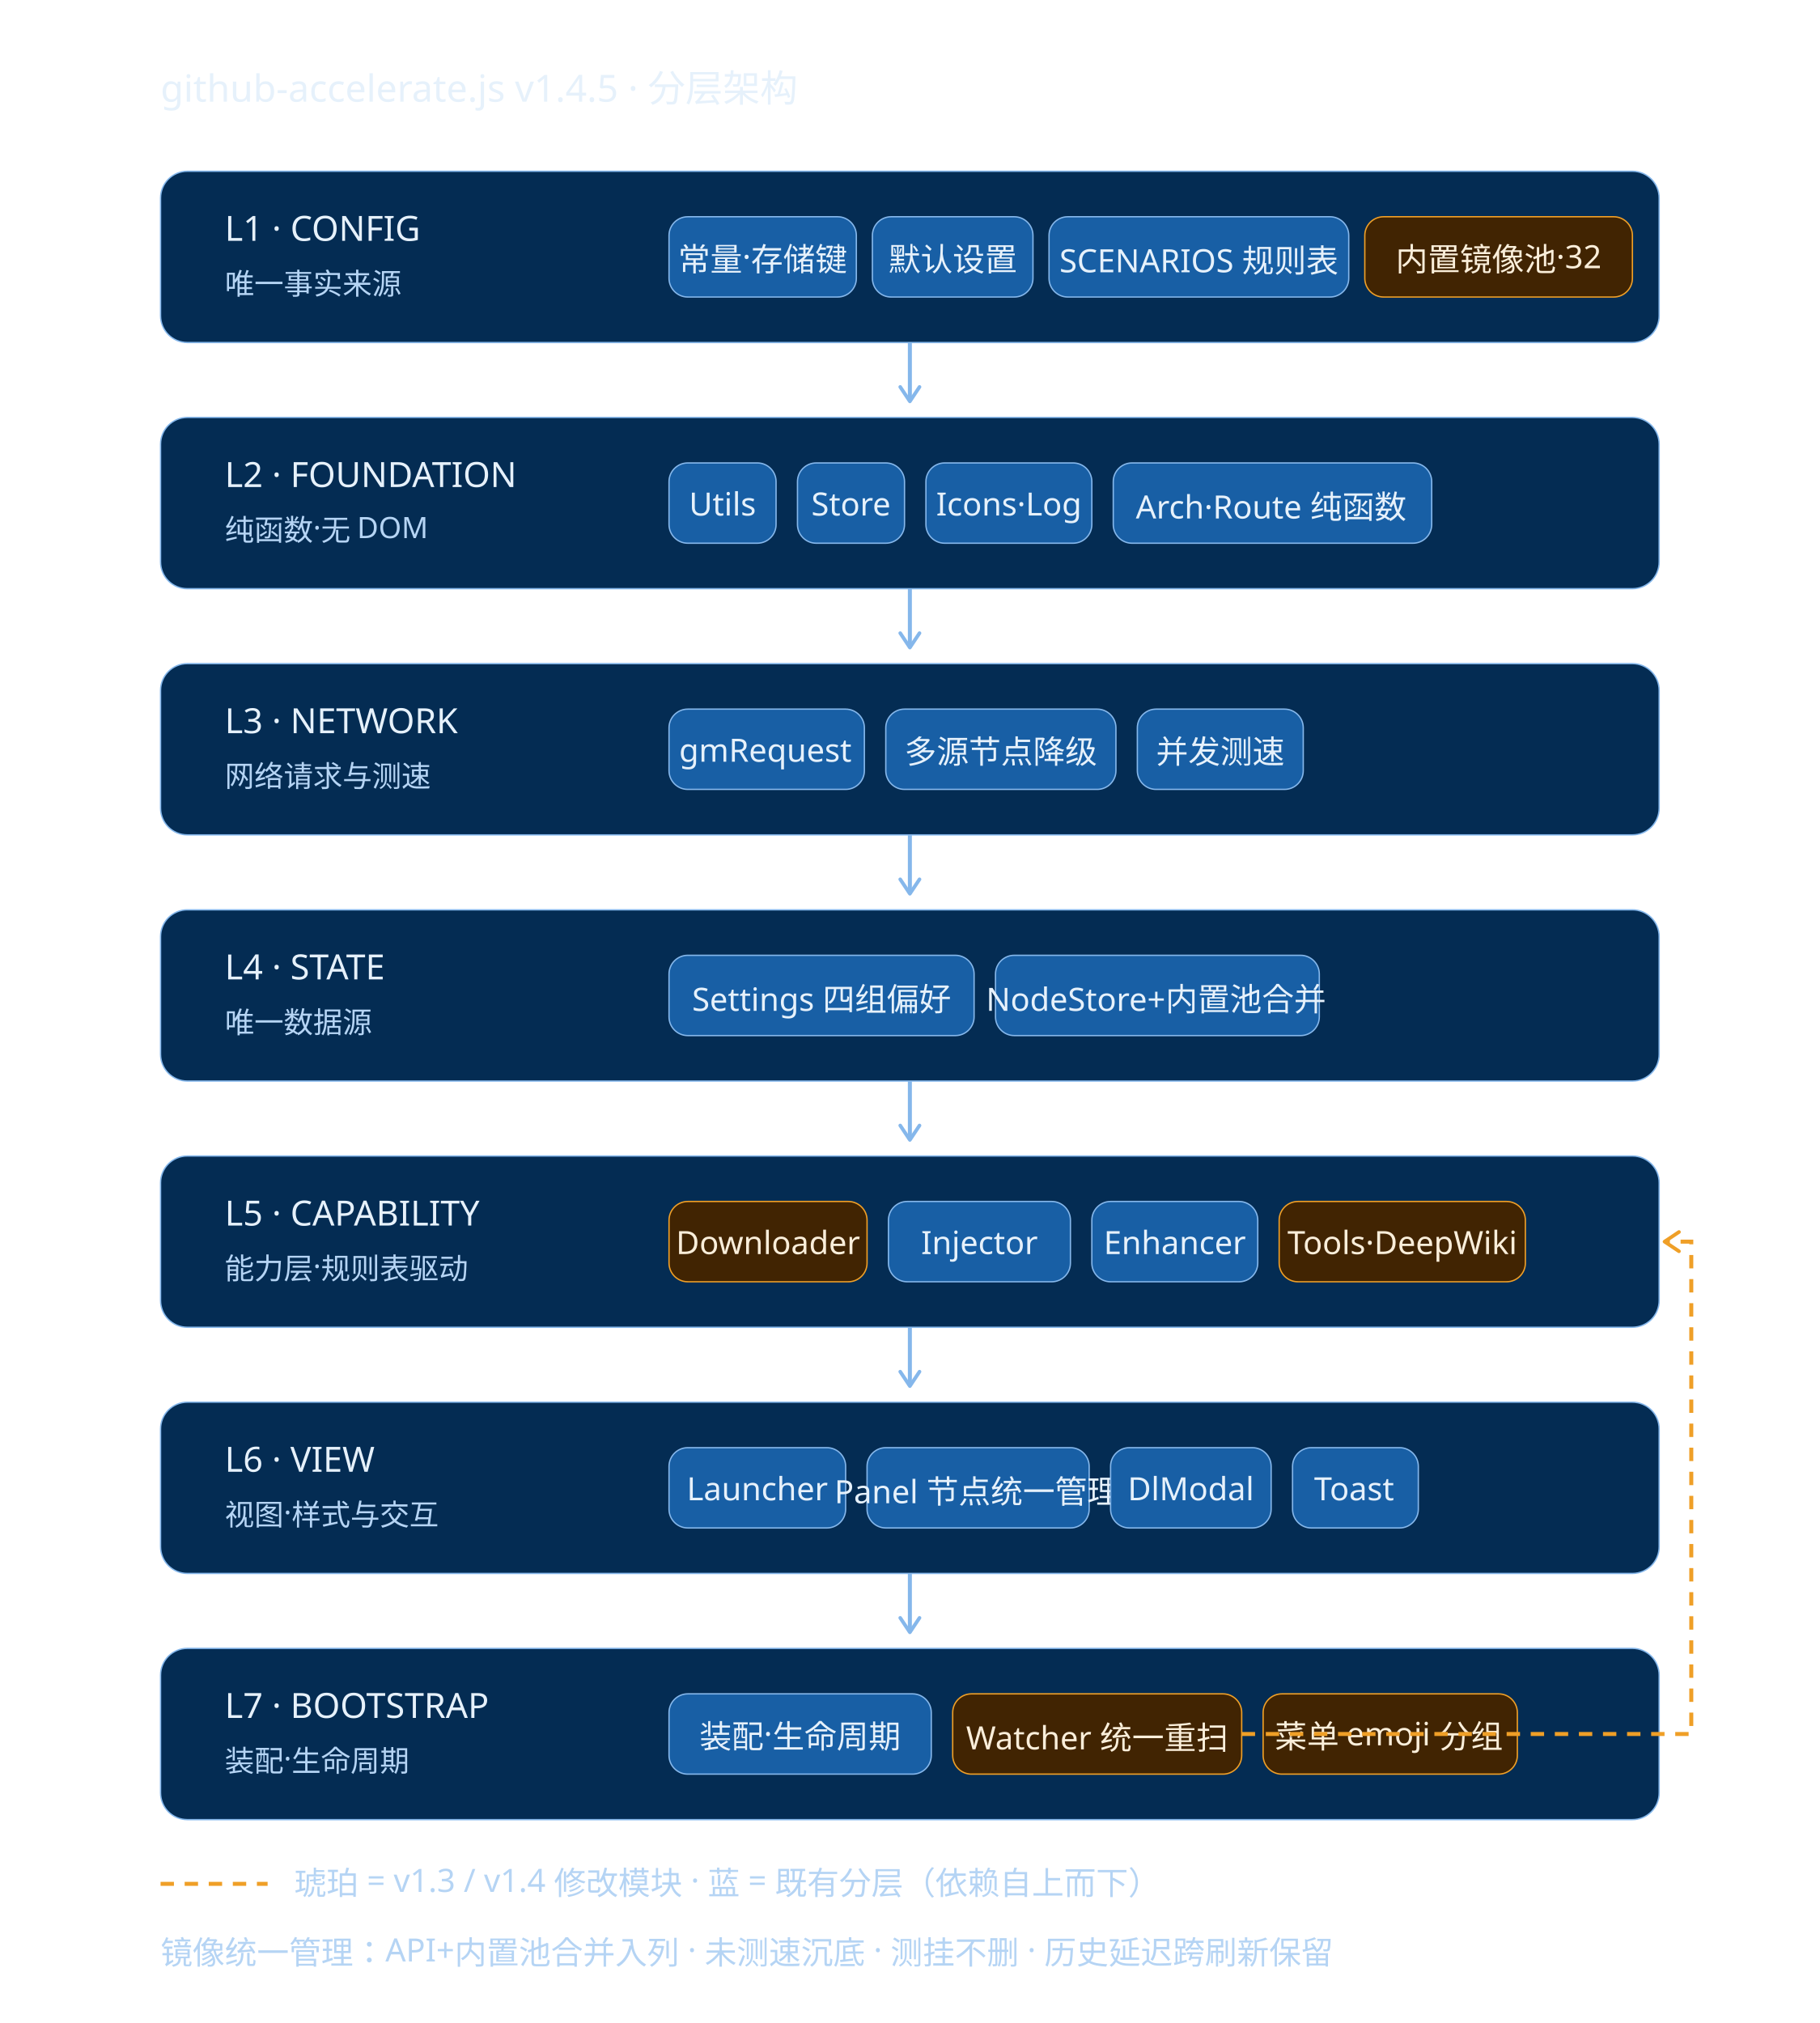
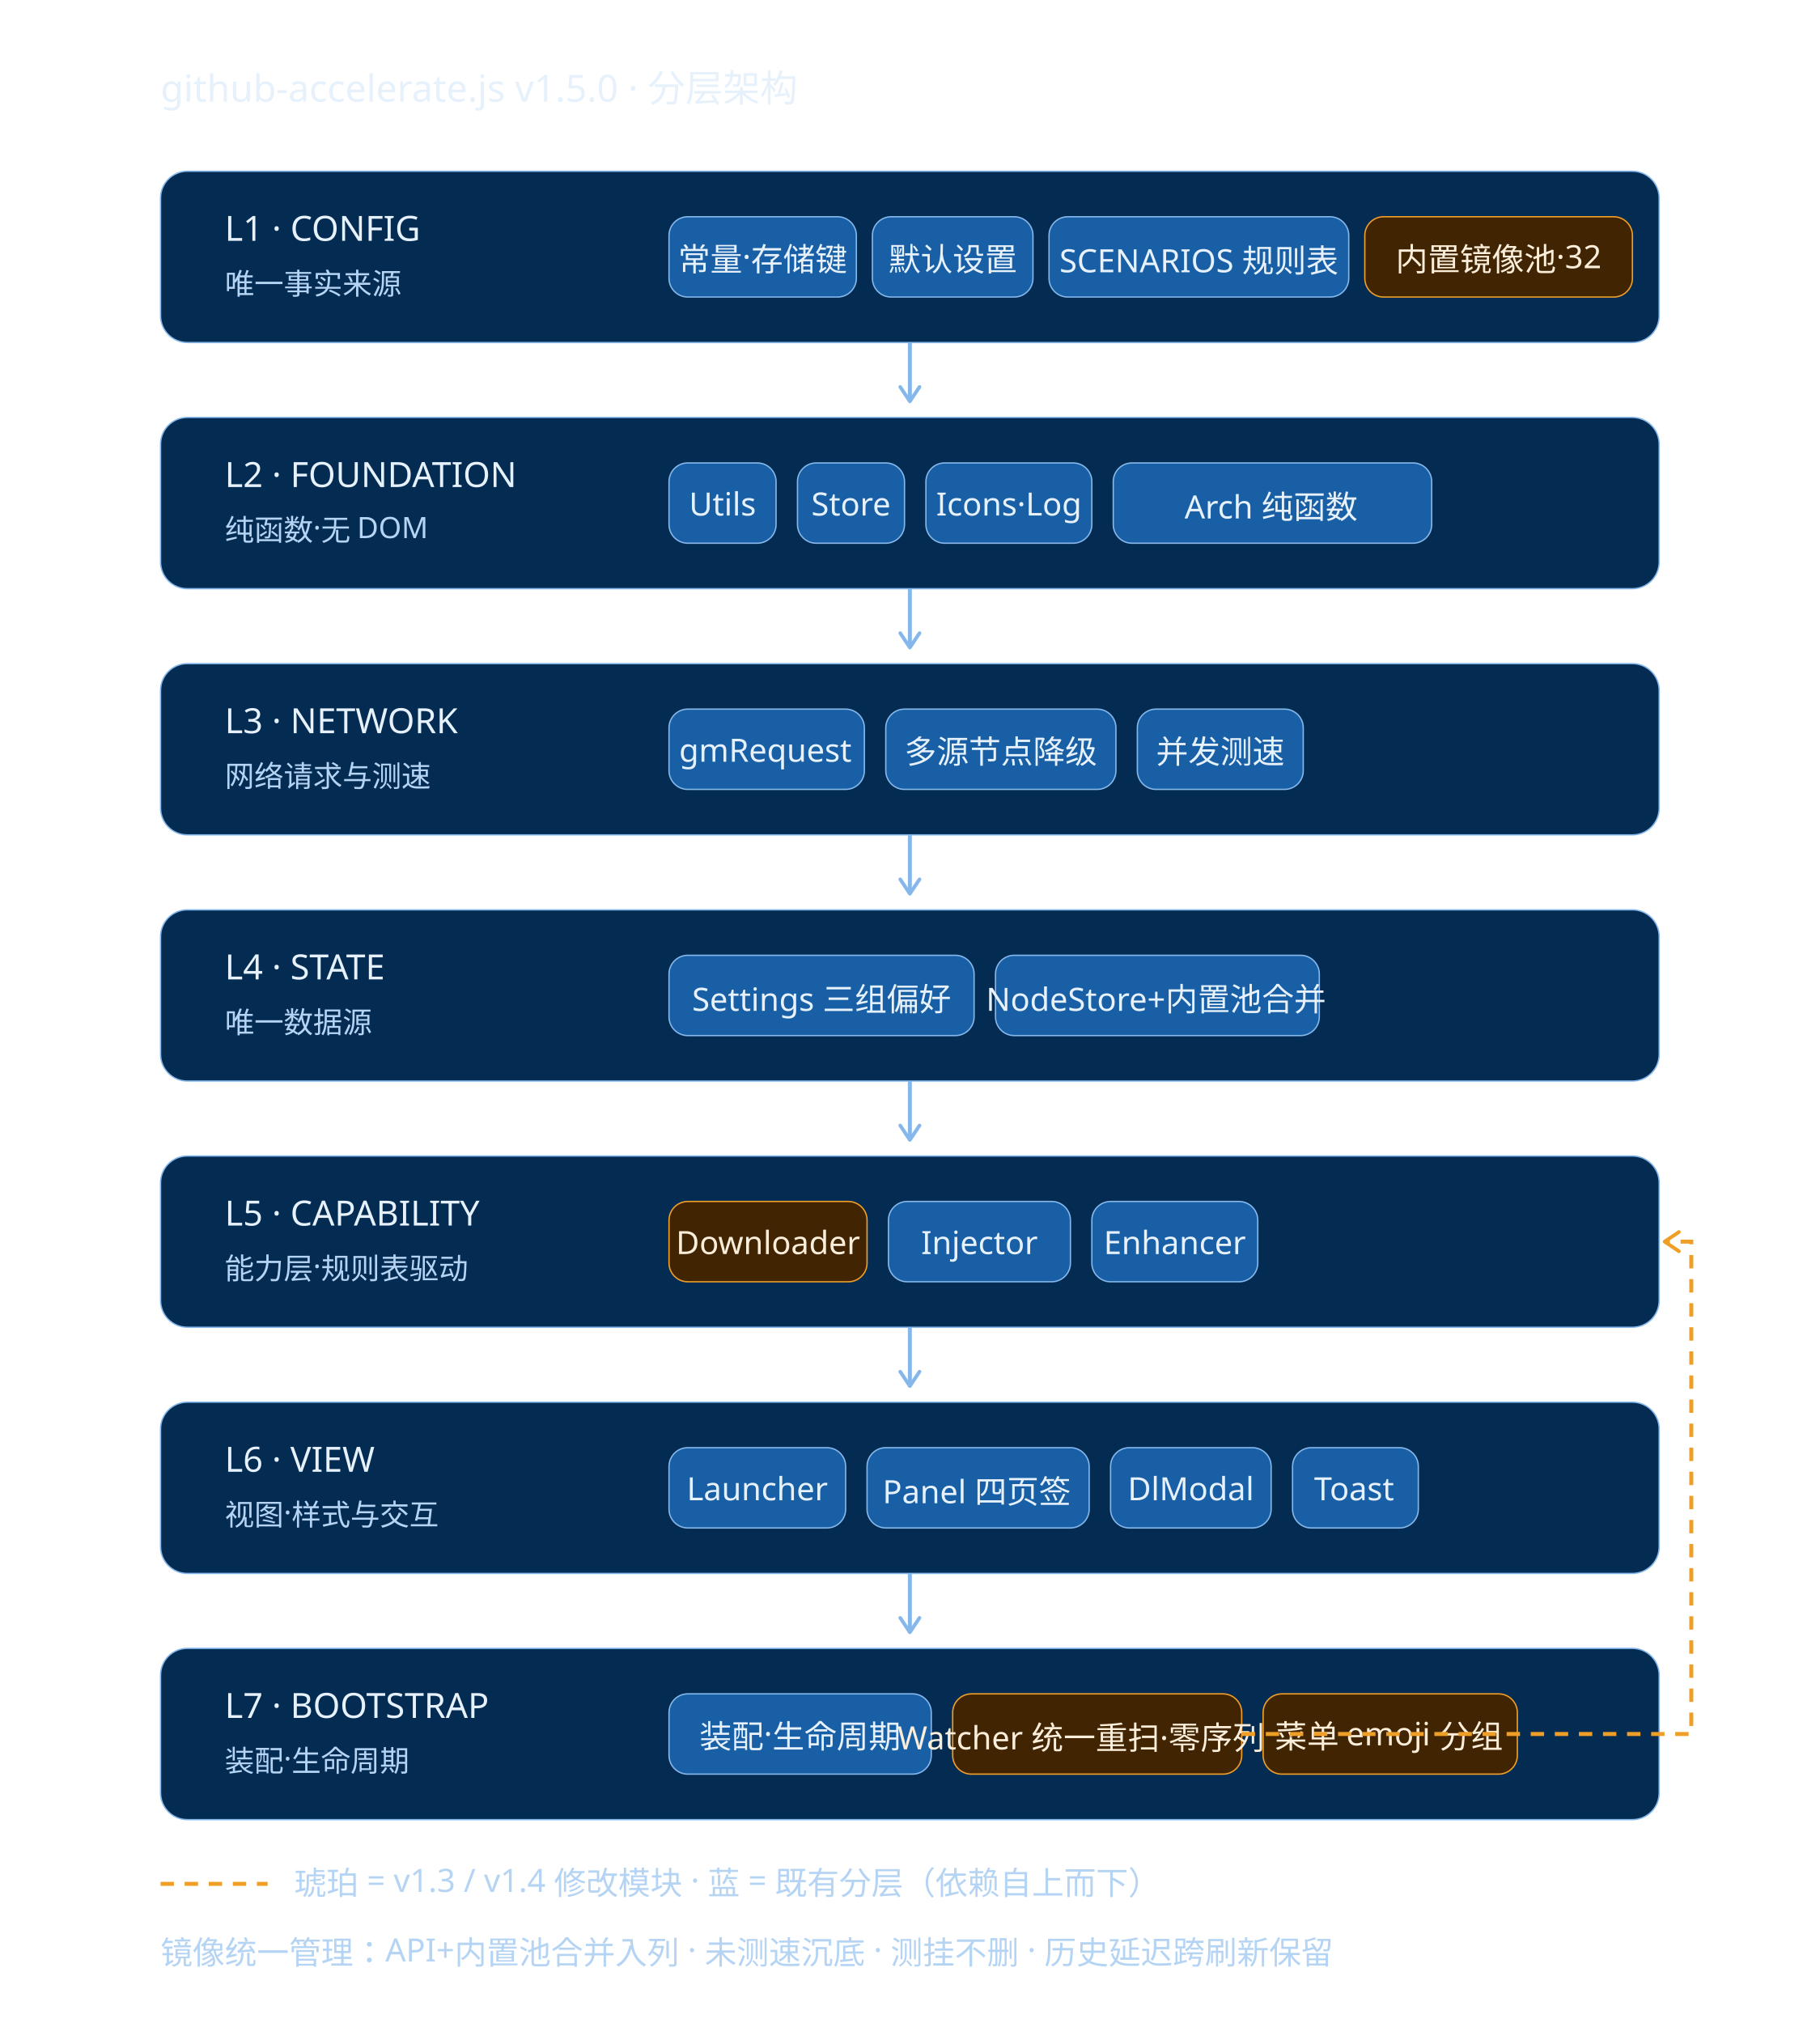
<svg xmlns="http://www.w3.org/2000/svg" viewBox="0 0 680 756" width="100%" role="img">
  <defs>
    <marker id="arrow" viewBox="0 0 10 10" refX="8" refY="5" markerWidth="6" markerHeight="6" orient="auto-start-reverse">
      <path d="M2 1L8 5L2 9" fill="none" stroke="#85B7EB" stroke-width="1.5" stroke-linecap="round" stroke-linejoin="round" />
    </marker>
    <marker id="arrowA" viewBox="0 0 10 10" refX="8" refY="5" markerWidth="6" markerHeight="6" orient="auto-start-reverse">
      <path d="M2 1L8 5L2 9" fill="none" stroke="#EF9F27" stroke-width="1.5" stroke-linecap="round" stroke-linejoin="round" />
    </marker>
  </defs>
  <style>
    .lyr{fill:#042C53;stroke:#85B7EB;stroke-width:0.5;}
    .chip{fill:#185FA5;stroke:#85B7EB;stroke-width:0.5;}
    .chipx{fill:#412402;stroke:#EF9F27;stroke-width:0.5;}
    .t1{font:500 13px sans-serif;fill:#E6F1FB;}
    .t2{font:400 11px sans-serif;fill:#B5D4F4;}
    .tc{font:400 12px sans-serif;fill:#E6F1FB;}
    .tcx{font:400 12px sans-serif;fill:#FAEEDA;}
    .cap{font:500 14px sans-serif;fill:#E6F1FB;}
    .leg{font:400 12px sans-serif;fill:#B5D4F4;}
    .arr{stroke:#85B7EB;stroke-width:1.5;fill:none;}
    .dsh{stroke:#EF9F27;stroke-width:1.5;fill:none;stroke-dasharray:5 4;}
  </style>
-   <text class="cap" x="60" y="38">github-accelerate.js v1.4.5 · 分层架构</text>
+   <text class="cap" x="60" y="38">github-accelerate.js v1.5.0 · 分层架构</text>
  <rect class="lyr" x="60" y="64" width="560" height="64" rx="10" />
  <text class="t1" x="84" y="90">L1 · CONFIG</text>
  <text class="t2" x="84" y="110">唯一事实来源</text>
  <rect class="chip" x="250" y="81" width="70" height="30" rx="7" />
  <text class="tc" x="285" y="96" text-anchor="middle" dominant-baseline="central">常量·存储键</text>
  <rect class="chip" x="326" y="81" width="60" height="30" rx="7" />
  <text class="tc" x="356" y="96" text-anchor="middle" dominant-baseline="central">默认设置</text>
  <rect class="chip" x="392" y="81" width="112" height="30" rx="7" />
  <text class="tc" x="448" y="96" text-anchor="middle" dominant-baseline="central">SCENARIOS 规则表</text>
  <rect class="chipx" x="510" y="81" width="100" height="30" rx="7" />
  <text class="tcx" x="560" y="96" text-anchor="middle" dominant-baseline="central">内置镜像池·32</text>
  <path class="arr" d="M340 128 L340 150" marker-end="url(#arrow)" />
  <rect class="lyr" x="60" y="156" width="560" height="64" rx="10" />
  <text class="t1" x="84" y="182">L2 · FOUNDATION</text>
  <text class="t2" x="84" y="202">纯函数·无 DOM</text>
  <rect class="chip" x="250" y="173" width="40" height="30" rx="7" />
  <text class="tc" x="270" y="188" text-anchor="middle" dominant-baseline="central">Utils</text>
  <rect class="chip" x="298" y="173" width="40" height="30" rx="7" />
  <text class="tc" x="318" y="188" text-anchor="middle" dominant-baseline="central">Store</text>
  <rect class="chip" x="346" y="173" width="62" height="30" rx="7" />
  <text class="tc" x="377" y="188" text-anchor="middle" dominant-baseline="central">Icons·Log</text>
  <rect class="chip" x="416" y="173" width="119" height="30" rx="7" />
-   <text class="tc" x="475" y="188" text-anchor="middle" dominant-baseline="central">Arch·Route 纯函数</text>
+   <text class="tc" x="475" y="188" text-anchor="middle" dominant-baseline="central">Arch 纯函数</text>
  <path class="arr" d="M340 220 L340 242" marker-end="url(#arrow)" />
  <rect class="lyr" x="60" y="248" width="560" height="64" rx="10" />
  <text class="t1" x="84" y="274">L3 · NETWORK</text>
  <text class="t2" x="84" y="294">网络请求与测速</text>
  <rect class="chip" x="250" y="265" width="73" height="30" rx="7" />
  <text class="tc" x="286" y="280" text-anchor="middle" dominant-baseline="central">gmRequest</text>
  <rect class="chip" x="331" y="265" width="86" height="30" rx="7" />
  <text class="tc" x="374" y="280" text-anchor="middle" dominant-baseline="central">多源节点降级</text>
  <rect class="chip" x="425" y="265" width="62" height="30" rx="7" />
  <text class="tc" x="456" y="280" text-anchor="middle" dominant-baseline="central">并发测速</text>
  <path class="arr" d="M340 312 L340 334" marker-end="url(#arrow)" />
  <rect class="lyr" x="60" y="340" width="560" height="64" rx="10" />
  <text class="t1" x="84" y="366">L4 · STATE</text>
  <text class="t2" x="84" y="386">唯一数据源</text>
  <rect class="chip" x="250" y="357" width="114" height="30" rx="7" />
-   <text class="tc" x="307" y="372" text-anchor="middle" dominant-baseline="central">Settings 四组偏好</text>
+   <text class="tc" x="307" y="372" text-anchor="middle" dominant-baseline="central">Settings 三组偏好</text>
  <rect class="chip" x="372" y="357" width="121" height="30" rx="7" />
  <text class="tc" x="432" y="372" text-anchor="middle" dominant-baseline="central">NodeStore+内置池合并</text>
  <path class="arr" d="M340 404 L340 426" marker-end="url(#arrow)" />
  <rect class="lyr" x="60" y="432" width="560" height="64" rx="10" />
  <text class="t1" x="84" y="458">L5 · CAPABILITY</text>
  <text class="t2" x="84" y="478">能力层·规则表驱动</text>
  <rect class="chipx" x="250" y="449" width="74" height="30" rx="7" />
  <text class="tcx" x="287" y="464" text-anchor="middle" dominant-baseline="central">Downloader</text>
  <rect class="chip" x="332" y="449" width="68" height="30" rx="7" />
  <text class="tc" x="366" y="464" text-anchor="middle" dominant-baseline="central">Injector</text>
  <rect class="chip" x="408" y="449" width="62" height="30" rx="7" />
  <text class="tc" x="439" y="464" text-anchor="middle" dominant-baseline="central">Enhancer</text>
-   <rect class="chipx" x="478" y="449" width="92" height="30" rx="7" />
-   <text class="tcx" x="524" y="464" text-anchor="middle" dominant-baseline="central">Tools·DeepWiki</text>
  <path class="arr" d="M340 496 L340 518" marker-end="url(#arrow)" />
  <rect class="lyr" x="60" y="524" width="560" height="64" rx="10" />
  <text class="t1" x="84" y="550">L6 · VIEW</text>
  <text class="t2" x="84" y="570">视图·样式与交互</text>
  <rect class="chip" x="250" y="541" width="66" height="30" rx="7" />
  <text class="tc" x="283" y="556" text-anchor="middle" dominant-baseline="central">Launcher</text>
  <rect class="chip" x="324" y="541" width="83" height="30" rx="7" />
-   <text class="tc" x="365" y="556" text-anchor="middle" dominant-baseline="central">Panel 节点统一管理</text>
+   <text class="tc" x="365" y="556" text-anchor="middle" dominant-baseline="central">Panel 四页签</text>
  <rect class="chip" x="415" y="541" width="60" height="30" rx="7" />
  <text class="tc" x="445" y="556" text-anchor="middle" dominant-baseline="central">DlModal</text>
  <rect class="chip" x="483" y="541" width="47" height="30" rx="7" />
  <text class="tc" x="506" y="556" text-anchor="middle" dominant-baseline="central">Toast</text>
  <path class="arr" d="M340 588 L340 610" marker-end="url(#arrow)" />
  <rect class="lyr" x="60" y="616" width="560" height="64" rx="10" />
  <text class="t1" x="84" y="642">L7 · BOOTSTRAP</text>
  <text class="t2" x="84" y="662">装配·生命周期</text>
  <rect class="chip" x="250" y="633" width="98" height="30" rx="7" />
  <text class="tc" x="299" y="648" text-anchor="middle" dominant-baseline="central">装配·生命周期</text>
  <rect class="chipx" x="356" y="633" width="108" height="30" rx="7" />
-   <text class="tcx" x="410" y="648" text-anchor="middle" dominant-baseline="central">Watcher 统一重扫</text>
+   <text class="tcx" x="410" y="648" text-anchor="middle" dominant-baseline="central">Watcher 统一重扫·零序列化</text>
  <rect class="chipx" x="472" y="633" width="95" height="30" rx="7" />
  <text class="tcx" x="519" y="648" text-anchor="middle" dominant-baseline="central">菜单 emoji 分组</text>
  <path class="dsh" d="M464 648 L632 648 L632 464 L622 464" marker-end="url(#arrowA)" />
  <path class="dsh" d="M60 704 L100 704" />
  <text class="leg" x="110" y="708">琥珀 = v1.3 / v1.4 修改模块 · 蓝 = 既有分层（依赖自上而下）</text>
  <text class="leg" x="60" y="734">镜像统一管理：API+内置池合并入列 · 未测速沉底 · 测挂不删 · 历史延迟跨刷新保留</text>
</svg>
